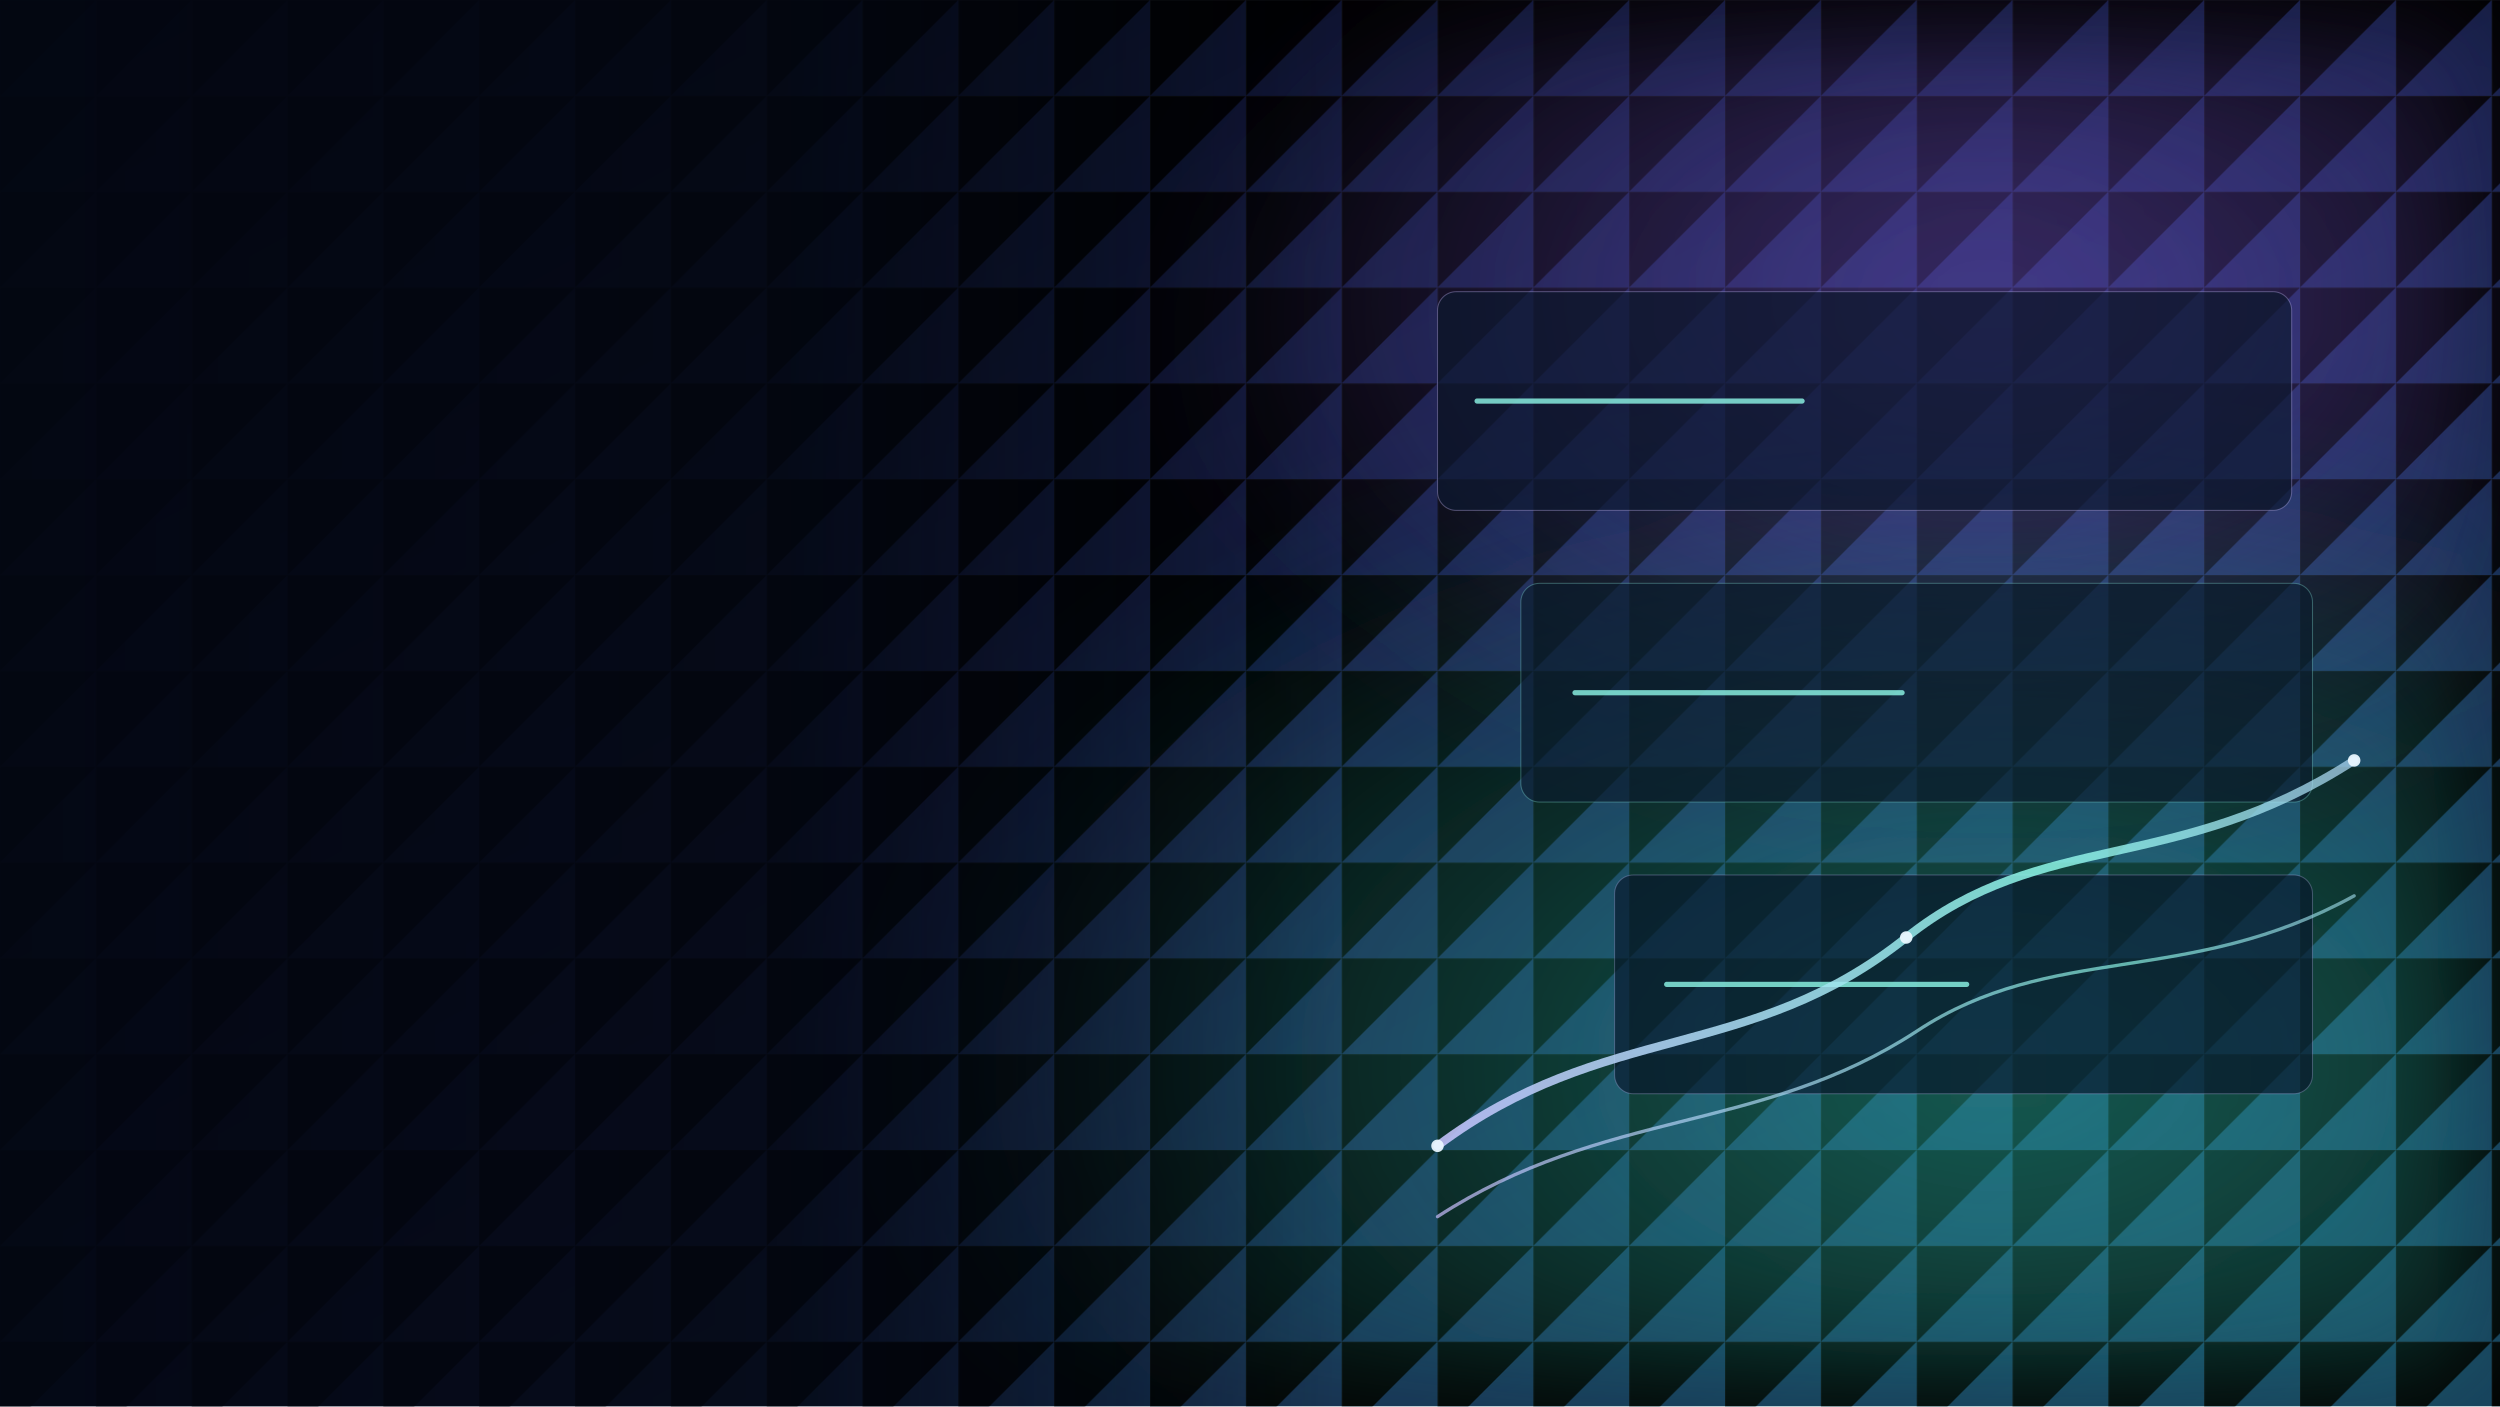
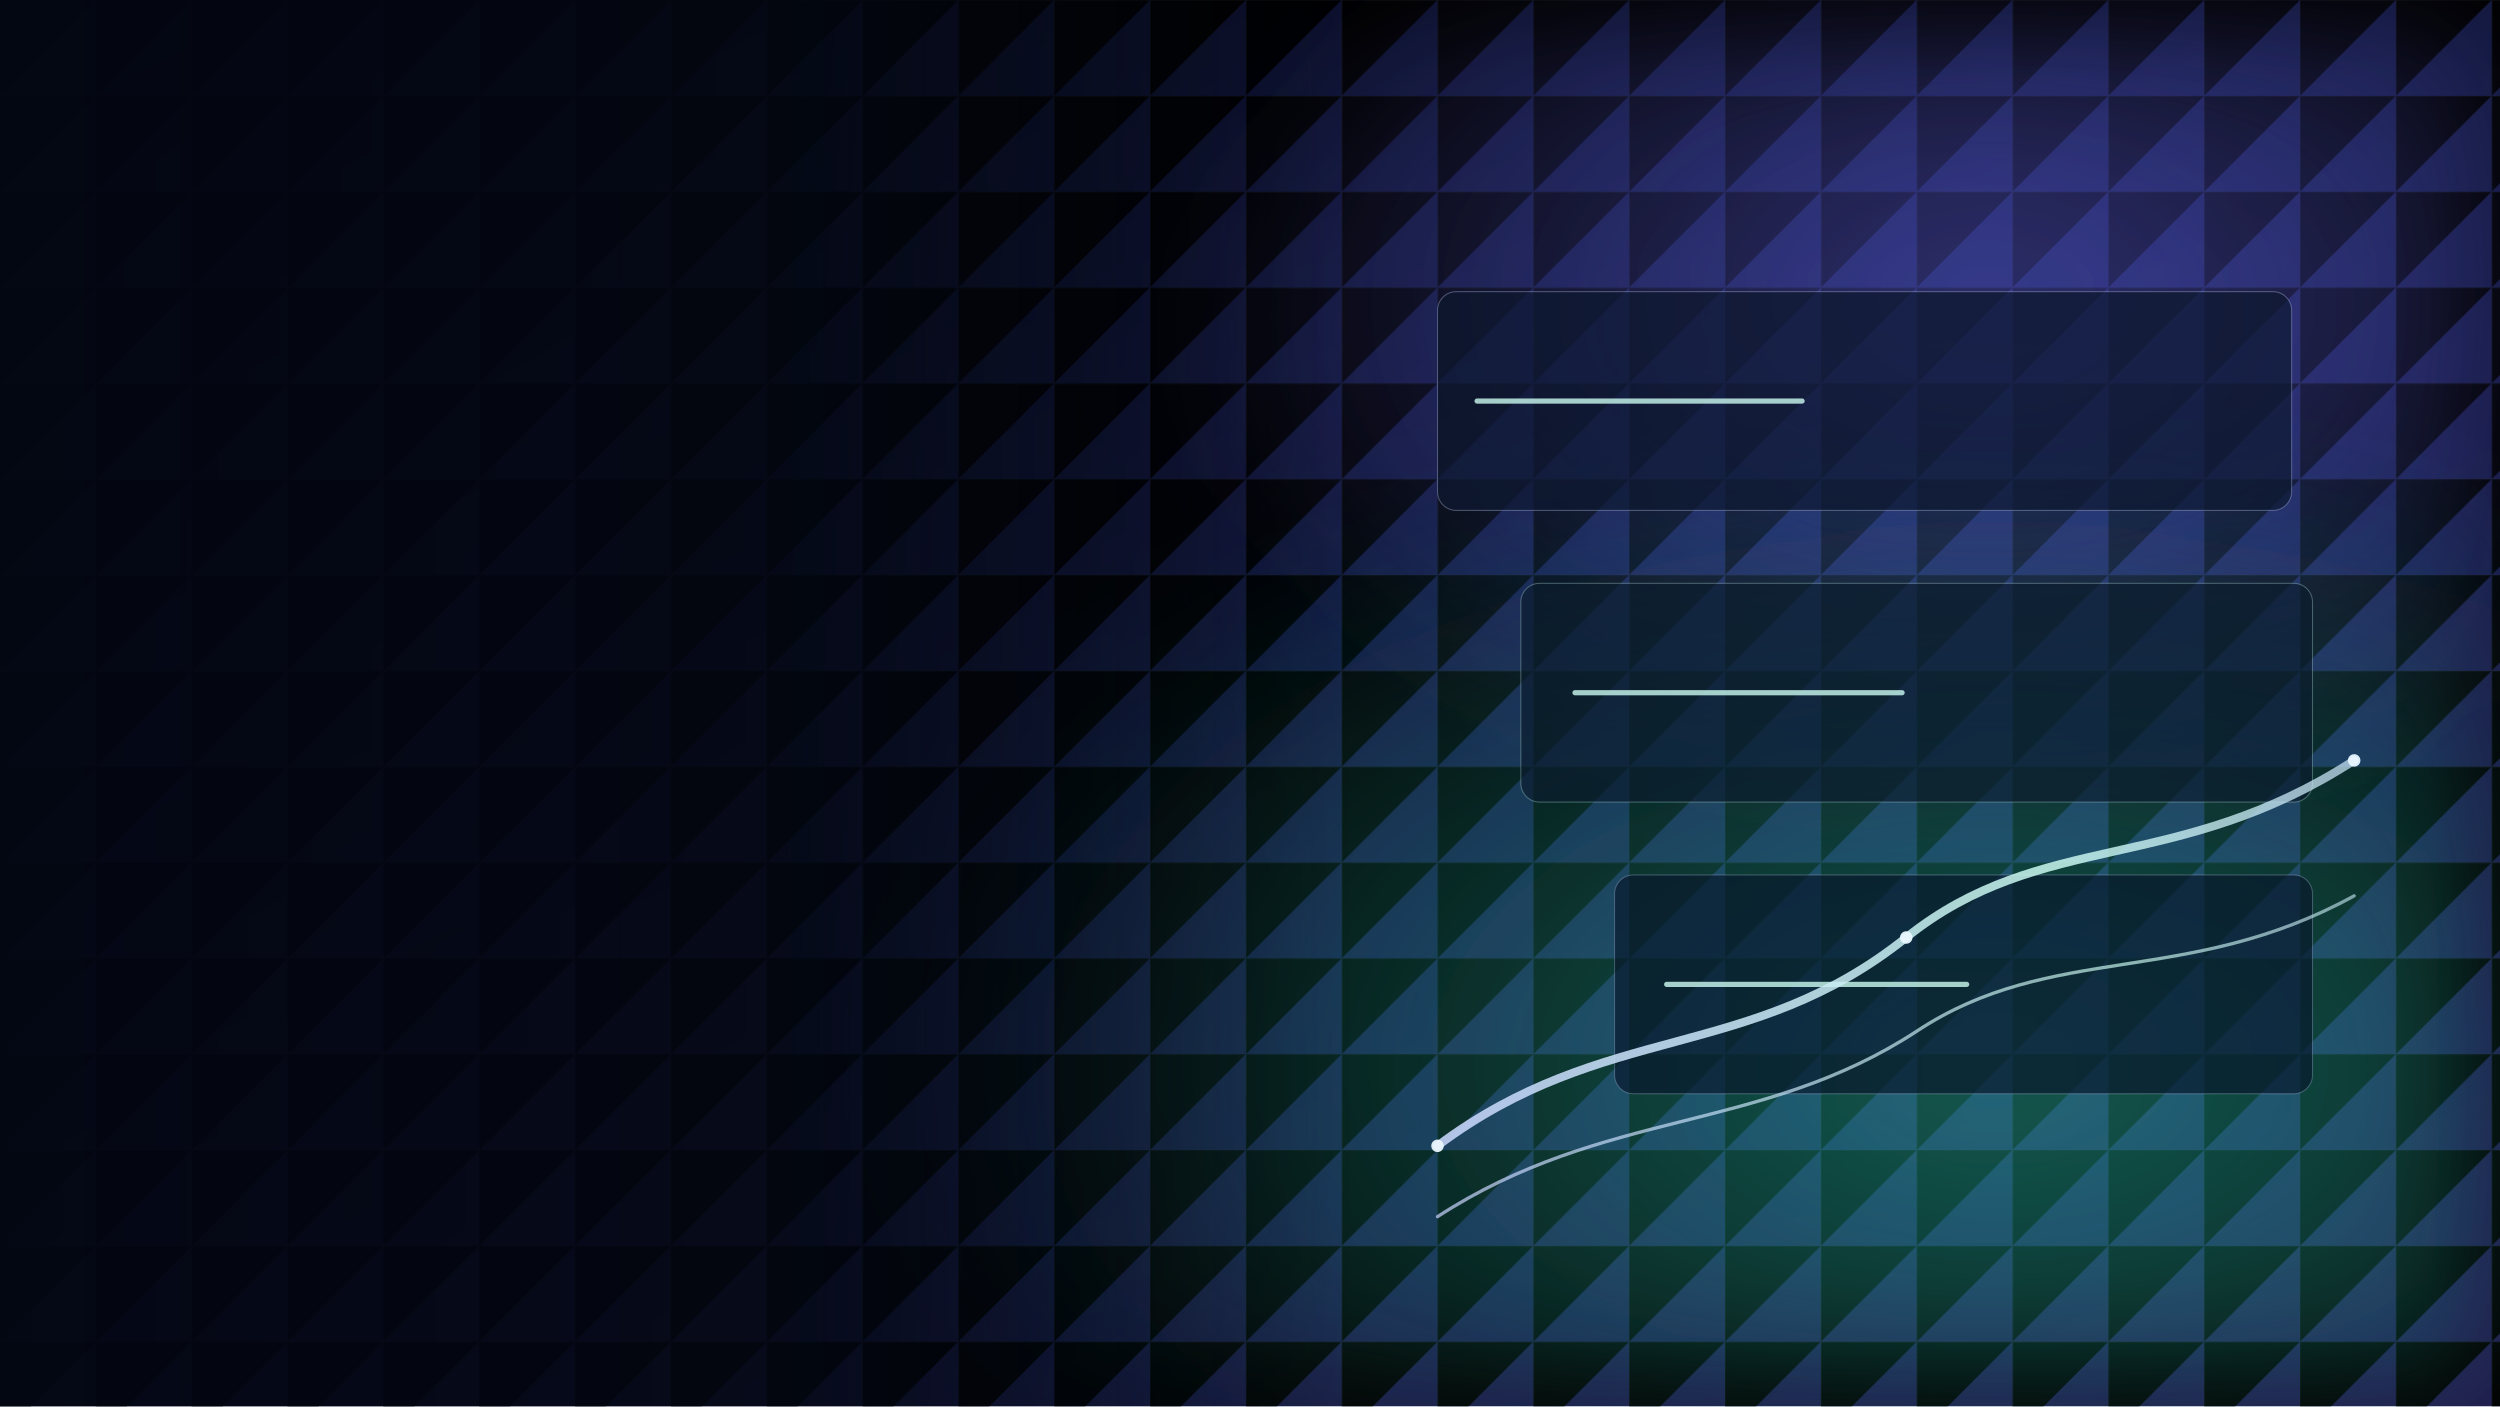
<svg xmlns="http://www.w3.org/2000/svg" width="2400" height="1350" viewBox="0 0 2400 1350" role="img" aria-label="Colaberry enterprise hero background">
  <defs>
    <linearGradient id="bg-solution-path" x1="0" y1="0" x2="1" y2="1">
-       <stop offset="0" stop-color="#050A18" />
-       <stop offset="0.54" stop-color="#161F47" />
-       <stop offset="1" stop-color="#15405A" />
+       <stop offset="0" stop-color="#050918" />
+       <stop offset="0.54" stop-color="#141940" />
+       <stop offset="1" stop-color="#1E1B4B" />
    </linearGradient>
    <radialGradient id="orb-a-solution-path" cx="52%" cy="42%" r="56%">
-       <stop offset="0" stop-color="#7B5CE0" stop-opacity="0.48" />
-       <stop offset="1" stop-color="#7B5CE0" stop-opacity="0" />
+       <stop offset="0" stop-color="#6366F1" stop-opacity="0.48" />
+       <stop offset="1" stop-color="#6366F1" stop-opacity="0" />
    </radialGradient>
    <radialGradient id="orb-b-solution-path" cx="56%" cy="54%" r="56%">
-       <stop offset="0" stop-color="#34D8C4" stop-opacity="0.44" />
-       <stop offset="1" stop-color="#34D8C4" stop-opacity="0" />
+       <stop offset="0" stop-color="#2DD4BF" stop-opacity="0.44" />
+       <stop offset="1" stop-color="#2DD4BF" stop-opacity="0" />
    </radialGradient>
    <linearGradient id="flow-solution-path" x1="1380" y1="1180" x2="2310" y2="420" gradientUnits="userSpaceOnUse">
-       <stop stop-color="#CABEFF" stop-opacity="0.88" />
-       <stop offset="0.56" stop-color="#8EF9E9" stop-opacity="0.84" />
-       <stop offset="1" stop-color="#CABEFF" stop-opacity="0.62" />
+       <stop stop-color="#C7D2FE" stop-opacity="0.88" />
+       <stop offset="0.56" stop-color="#CCFBF1" stop-opacity="0.84" />
+       <stop offset="1" stop-color="#C7D2FE" stop-opacity="0.62" />
    </linearGradient>
    <linearGradient id="left-scrim-solution-path" x1="0" y1="0" x2="1" y2="0">
      <stop offset="0" stop-color="#030712" stop-opacity="0.94" />
      <stop offset="0.58" stop-color="#030712" stop-opacity="0.84" />
      <stop offset="1" stop-color="#030712" stop-opacity="0" />
    </linearGradient>
    <pattern id="grid-solution-path" width="92" height="92" patternUnits="userSpaceOnUse">
      <path d="M92 0H0V92" stroke="#A9B7D0" stroke-opacity="0.085" stroke-width="1" />
    </pattern>
    <filter id="soft-blur-solution-path" x="-35%" y="-35%" width="170%" height="170%">
      <feGaussianBlur stdDeviation="72" />
    </filter>
  </defs>
  <rect width="100%" height="100%" fill="url(#bg-solution-path)" />
  <rect width="100%" height="100%" fill="url(#grid-solution-path)" />
  <ellipse cx="1880" cy="360" rx="740" ry="450" fill="url(#orb-a-solution-path)" filter="url(#soft-blur-solution-path)" />
  <ellipse cx="1800" cy="980" rx="980" ry="560" fill="url(#orb-b-solution-path)" filter="url(#soft-blur-solution-path)" />
  <g opacity="0.95">
-     <rect x="1380" y="280" width="820" height="210" rx="18" fill="rgba(13,25,49,0.74)" stroke="#CABEFF" stroke-opacity="0.36" />
-     <rect x="1460" y="560" width="760" height="210" rx="18" fill="rgba(11,28,47,0.72)" stroke="#8EF9E9" stroke-opacity="0.32" />
-     <rect x="1550" y="840" width="670" height="210" rx="18" fill="rgba(8,24,44,0.72)" stroke="#CABEFF" stroke-opacity="0.30" />
+     <rect x="1380" y="280" width="820" height="210" rx="18" fill="rgba(13,25,49,0.74)" stroke="#C7D2FE" stroke-opacity="0.36" />
+     <rect x="1460" y="560" width="760" height="210" rx="18" fill="rgba(11,28,47,0.72)" stroke="#CCFBF1" stroke-opacity="0.32" />
+     <rect x="1550" y="840" width="670" height="210" rx="18" fill="rgba(8,24,44,0.72)" stroke="#C7D2FE" stroke-opacity="0.30" />
  </g>
-   <g fill="none" stroke="#8EF9E9" stroke-width="5" stroke-linecap="round" opacity="0.8">
+   <g fill="none" stroke="#CCFBF1" stroke-width="5" stroke-linecap="round" opacity="0.8">
    <path d="M1418 385C1530 385 1624 385 1730 385" />
    <path d="M1512 665C1620 665 1718 665 1826 665" />
    <path d="M1600 945C1700 945 1790 945 1888 945" />
  </g>
  <g fill="none" stroke="url(#flow-solution-path)" stroke-linecap="round">
    <path d="M1380 1100C1540 980 1680 1020 1830 900C1960 796 2090 840 2260 730" stroke-width="8" />
    <path d="M1380 1168C1540 1064 1690 1088 1840 990C1970 904 2100 948 2260 860" stroke-width="3.2" opacity="0.8" />
  </g>
  <g fill="#EAF7FF" opacity="0.94">
    <circle cx="1380" cy="1100" r="6" />
    <circle cx="1830" cy="900" r="6" />
    <circle cx="2260" cy="730" r="6" />
  </g>
  <rect width="1300" height="1350" fill="url(#left-scrim-solution-path)" />
</svg>
